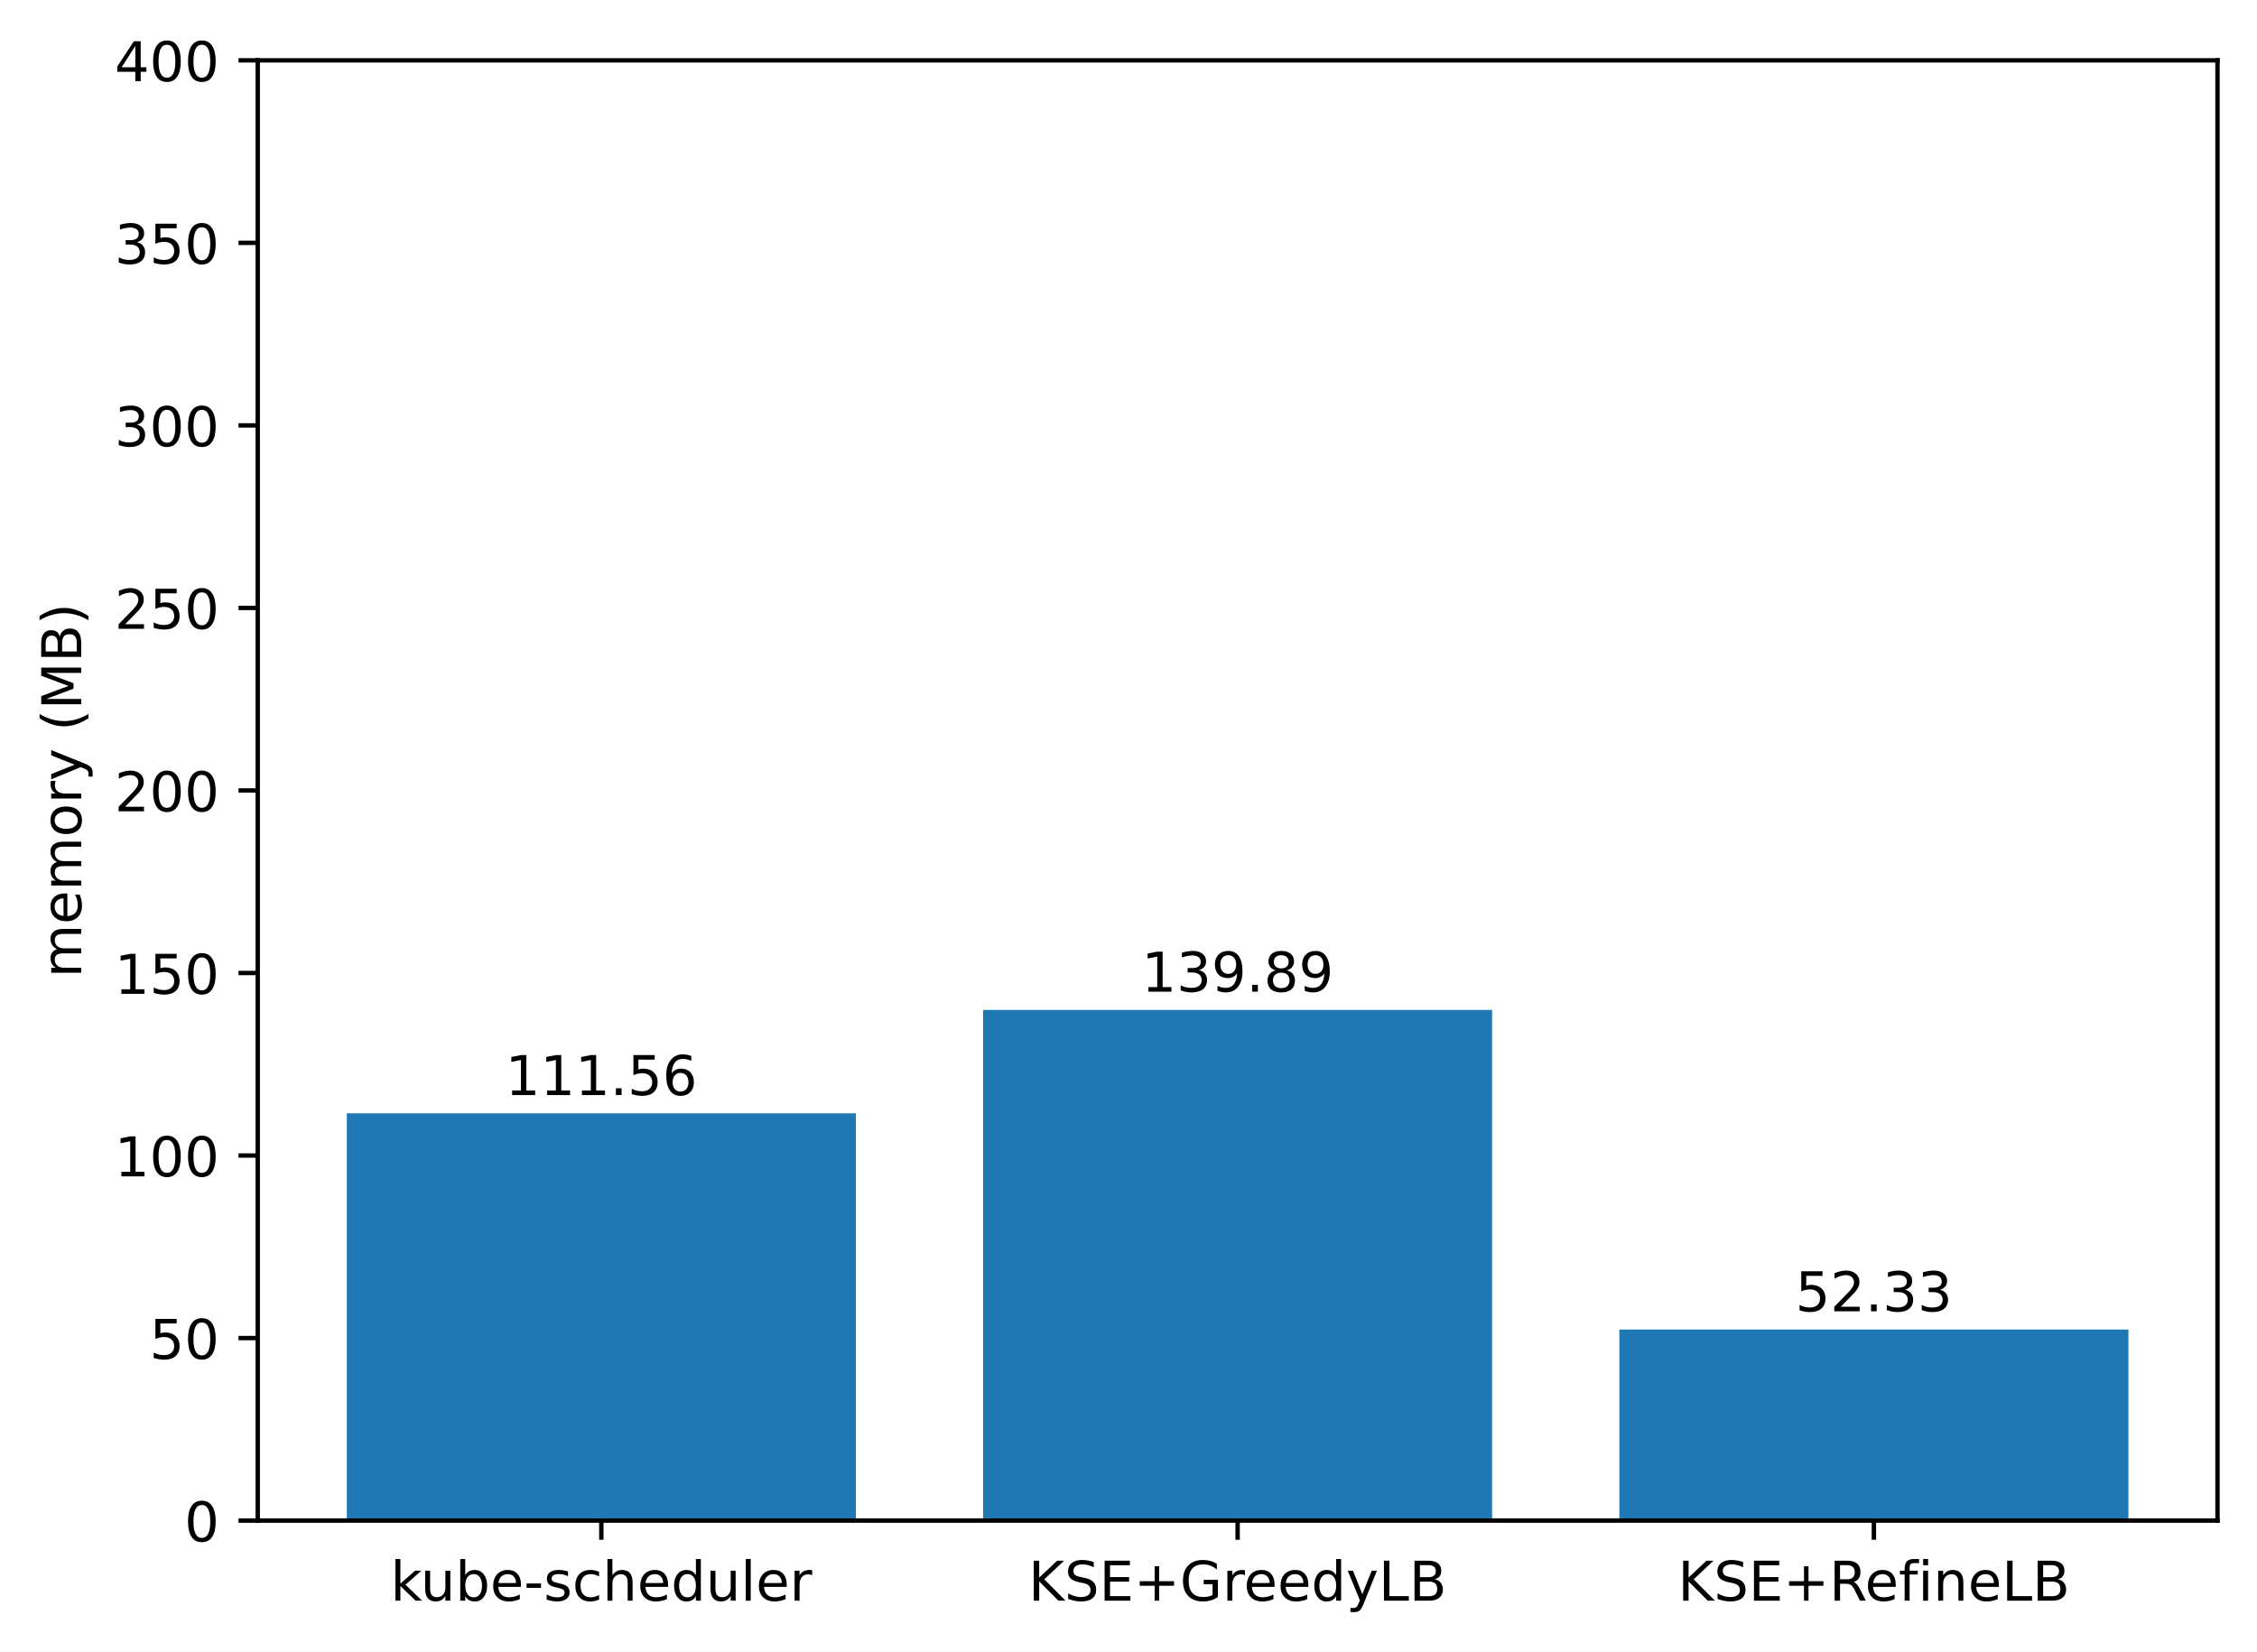
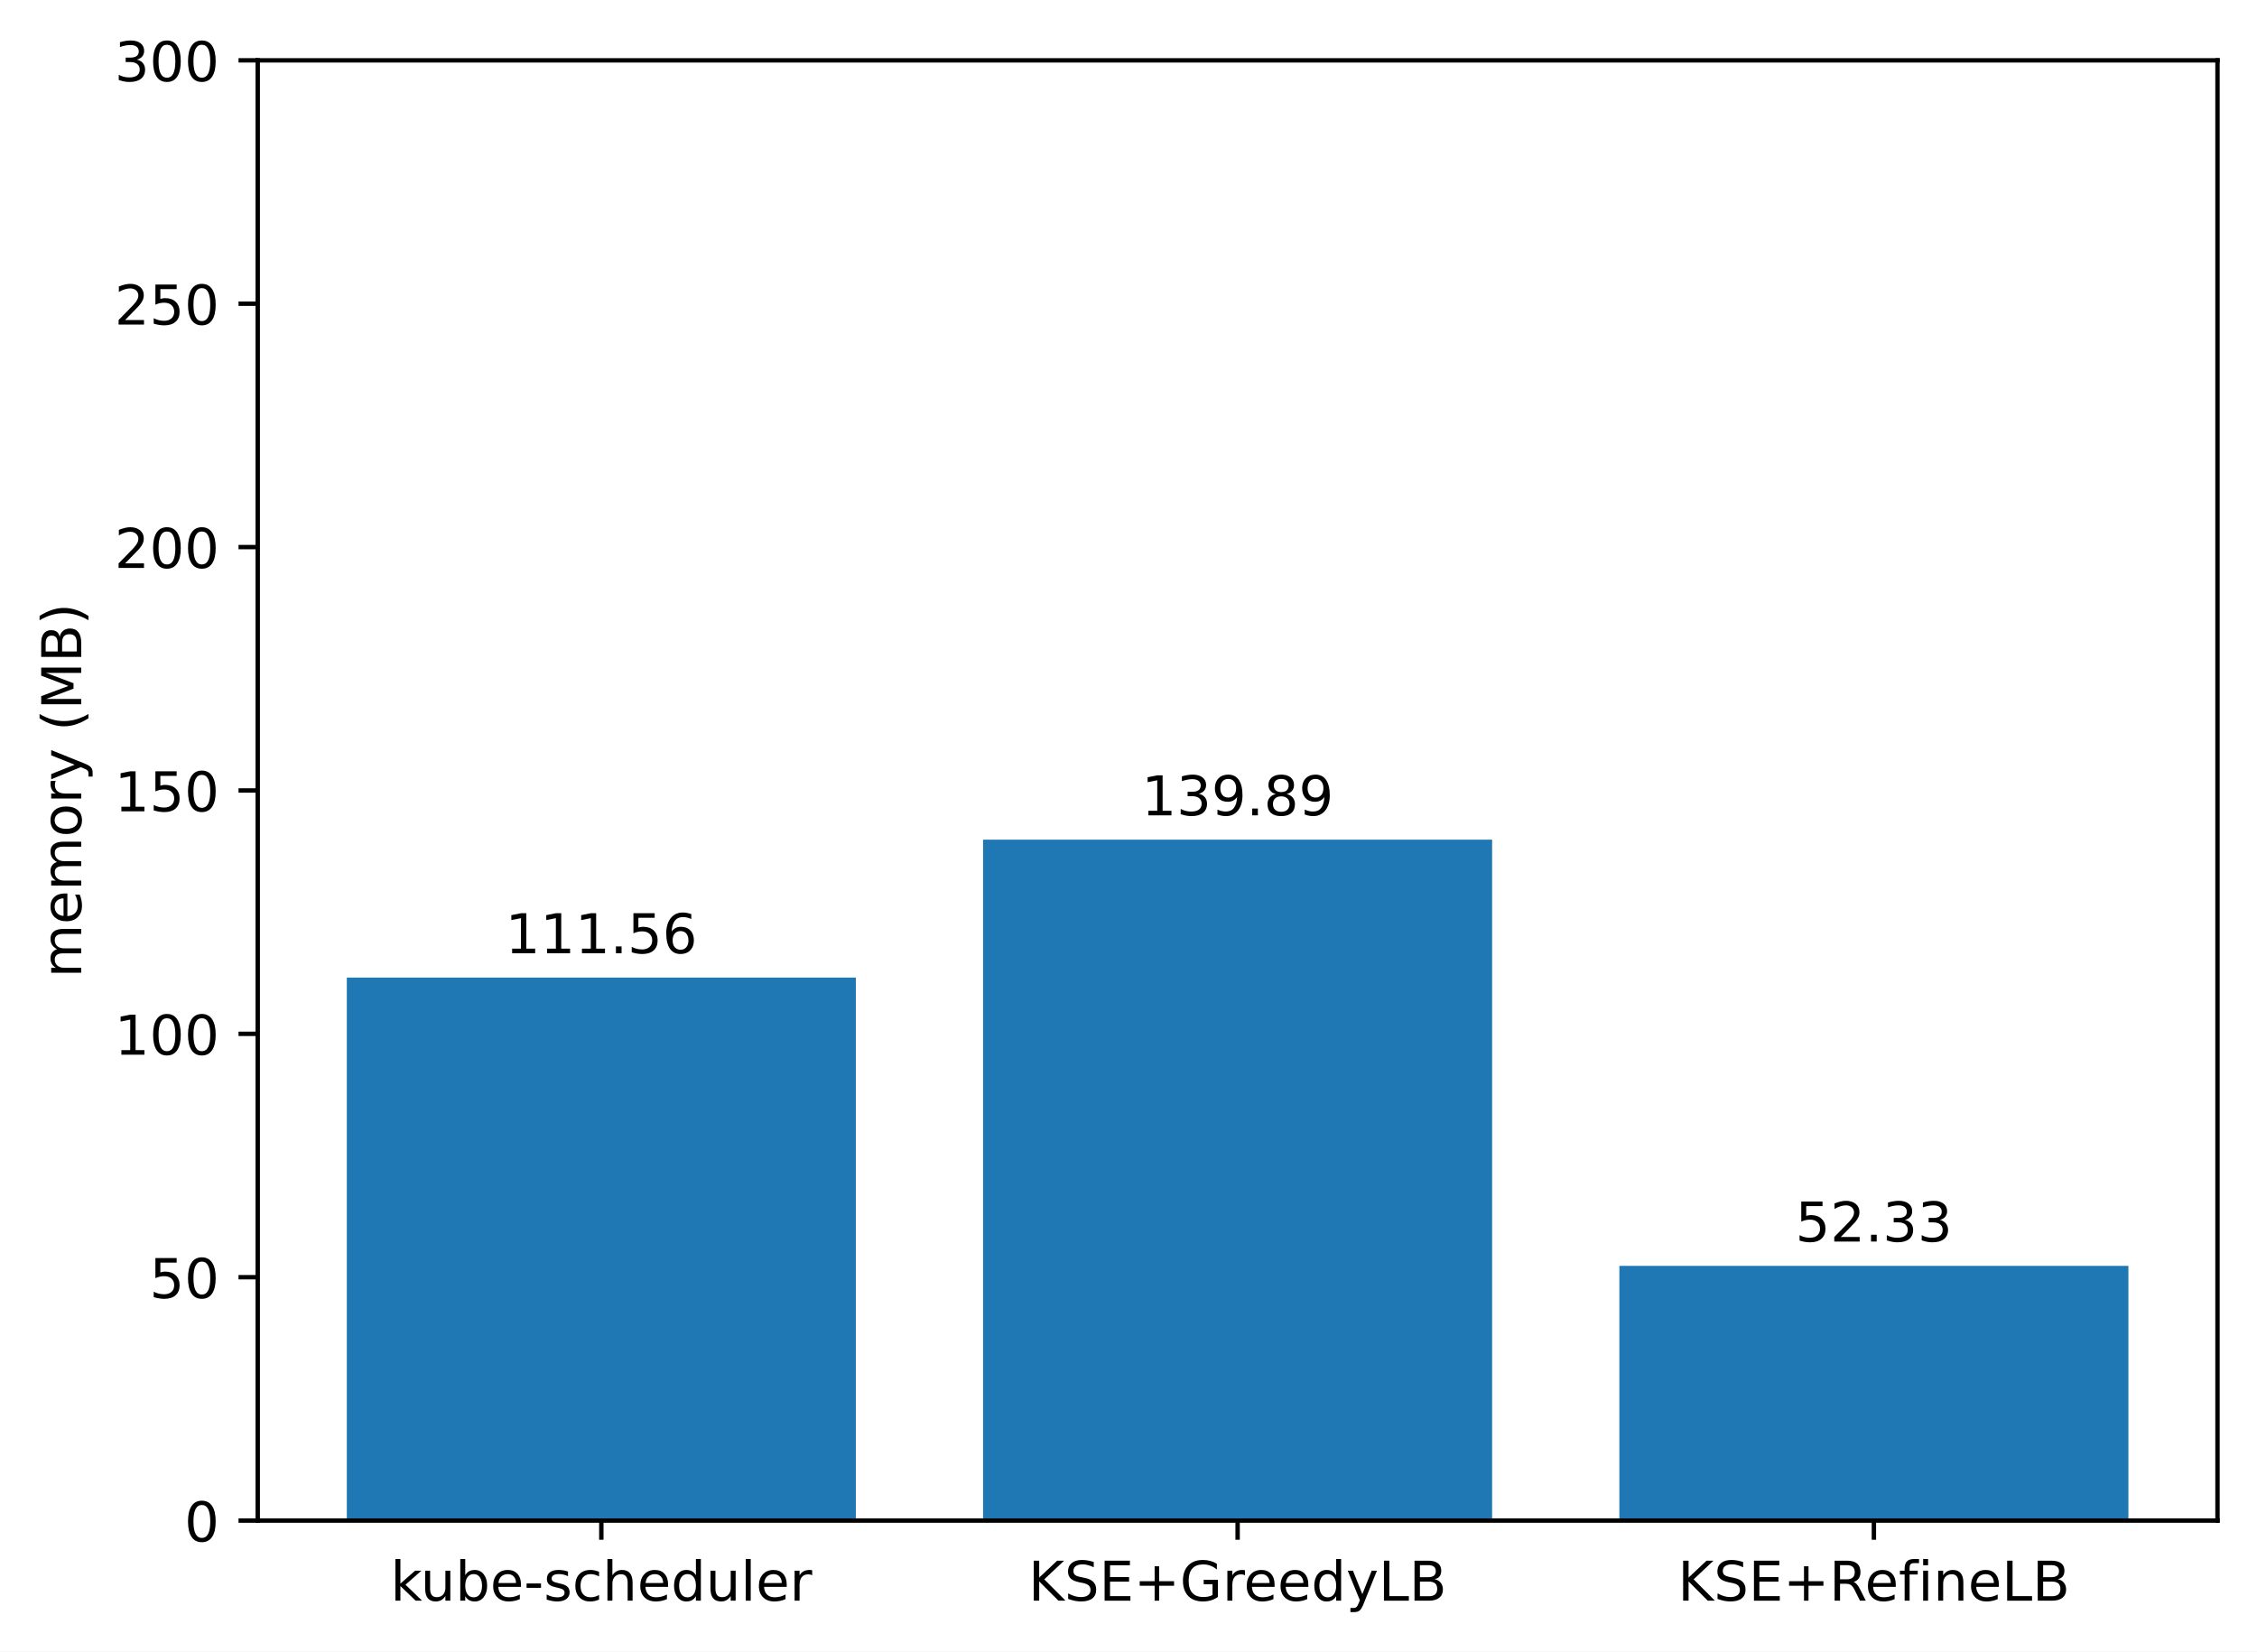
<svg xmlns="http://www.w3.org/2000/svg" xmlns:xlink="http://www.w3.org/1999/xlink" width="411.286pt" height="300.989pt" viewBox="0 0 411.286 300.989" version="1.1">
  <defs>
    <style type="text/css">*{stroke-linejoin: round; stroke-linecap: butt}</style>
  </defs>
  <g id="figure_1">
    <g id="patch_1">
      <path d="M 0 300.989  L 411.286 300.989  L 411.286 0  L 0 0  z " style="fill: #ffffff" />
    </g>
    <g id="axes_1">
      <g id="patch_2">
        <path d="M 46.966 277.111  L 404.086 277.111  L 404.086 10.999  L 46.966 10.999  z " style="fill: #ffffff" />
      </g>
      <g id="patch_3">
-         <path d="M 63.198 277.111  L 155.957 277.111  L 155.957 202.893  L 63.198 202.893  z " clip-path="url(#p27f025b46c)" style="fill: #1f77b4" />
+         <path d="M 63.198 277.111  L 155.957 277.111  L 155.957 178.153  L 63.198 178.153  z " clip-path="url(#p980a6b6086)" style="fill: #1f77b4" />
      </g>
      <g id="patch_4">
-         <path d="M 179.146 277.111  L 271.905 277.111  L 271.905 184.045  L 179.146 184.045  z " clip-path="url(#p27f025b46c)" style="fill: #1f77b4" />
+         <path d="M 179.146 277.111  L 271.905 277.111  L 271.905 153.023  L 179.146 153.023  z " clip-path="url(#p980a6b6086)" style="fill: #1f77b4" />
      </g>
      <g id="patch_5">
-         <path d="M 295.094 277.111  L 387.853 277.111  L 387.853 242.297  L 295.094 242.297  z " clip-path="url(#p27f025b46c)" style="fill: #1f77b4" />
+         <path d="M 295.094 277.111  L 387.853 277.111  L 387.853 230.692  L 295.094 230.692  z " clip-path="url(#p980a6b6086)" style="fill: #1f77b4" />
      </g>
      <g id="matplotlib.axis_1">
        <g id="xtick_1">
          <g id="line2d_1">
            <defs>
-               <path id="m2469d963df" d="M 0 0  L 0 3.5  " style="stroke: #000000; stroke-width: 0.8" />
+               <path id="m1ef0b04e7c" d="M 0 0  L 0 3.5  " style="stroke: #000000; stroke-width: 0.8" />
            </defs>
            <g>
-               <use xlink:href="#m2469d963df" x="109.578" y="277.111" style="stroke: #000000; stroke-width: 0.8" />
+               <use xlink:href="#m1ef0b04e7c" x="109.578" y="277.111" style="stroke: #000000; stroke-width: 0.8" />
            </g>
          </g>
          <g id="text_1">
            <g transform="translate(71.15179 291.7097)scale(0.1 -0.1)">
              <defs>
                <path id="DejaVuSans-6b" d="M 581 4863  L 1159 4863  L 1159 1991  L 2875 3500  L 3609 3500  L 1753 1863  L 3688 0  L 2938 0  L 1159 1709  L 1159 0  L 581 0  L 581 4863  z " transform="scale(0.015625)" />
                <path id="DejaVuSans-75" d="M 544 1381  L 544 3500  L 1119 3500  L 1119 1403  Q 1119 906 1312 657  Q 1506 409 1894 409  Q 2359 409 2629 706  Q 2900 1003 2900 1516  L 2900 3500  L 3475 3500  L 3475 0  L 2900 0  L 2900 538  Q 2691 219 2414 64  Q 2138 -91 1772 -91  Q 1169 -91 856 284  Q 544 659 544 1381  z M 1991 3584  L 1991 3584  z " transform="scale(0.015625)" />
                <path id="DejaVuSans-62" d="M 3116 1747  Q 3116 2381 2855 2742  Q 2594 3103 2138 3103  Q 1681 3103 1420 2742  Q 1159 2381 1159 1747  Q 1159 1113 1420 752  Q 1681 391 2138 391  Q 2594 391 2855 752  Q 3116 1113 3116 1747  z M 1159 2969  Q 1341 3281 1617 3432  Q 1894 3584 2278 3584  Q 2916 3584 3314 3078  Q 3713 2572 3713 1747  Q 3713 922 3314 415  Q 2916 -91 2278 -91  Q 1894 -91 1617 61  Q 1341 213 1159 525  L 1159 0  L 581 0  L 581 4863  L 1159 4863  L 1159 2969  z " transform="scale(0.015625)" />
                <path id="DejaVuSans-65" d="M 3597 1894  L 3597 1613  L 953 1613  Q 991 1019 1311 708  Q 1631 397 2203 397  Q 2534 397 2845 478  Q 3156 559 3463 722  L 3463 178  Q 3153 47 2828 -22  Q 2503 -91 2169 -91  Q 1331 -91 842 396  Q 353 884 353 1716  Q 353 2575 817 3079  Q 1281 3584 2069 3584  Q 2775 3584 3186 3129  Q 3597 2675 3597 1894  z M 3022 2063  Q 3016 2534 2758 2815  Q 2500 3097 2075 3097  Q 1594 3097 1305 2825  Q 1016 2553 972 2059  L 3022 2063  z " transform="scale(0.015625)" />
                <path id="DejaVuSans-2d" d="M 313 2009  L 1997 2009  L 1997 1497  L 313 1497  L 313 2009  z " transform="scale(0.015625)" />
                <path id="DejaVuSans-73" d="M 2834 3397  L 2834 2853  Q 2591 2978 2328 3040  Q 2066 3103 1784 3103  Q 1356 3103 1142 2972  Q 928 2841 928 2578  Q 928 2378 1081 2264  Q 1234 2150 1697 2047  L 1894 2003  Q 2506 1872 2764 1633  Q 3022 1394 3022 966  Q 3022 478 2636 193  Q 2250 -91 1575 -91  Q 1294 -91 989 -36  Q 684 19 347 128  L 347 722  Q 666 556 975 473  Q 1284 391 1588 391  Q 1994 391 2212 530  Q 2431 669 2431 922  Q 2431 1156 2273 1281  Q 2116 1406 1581 1522  L 1381 1569  Q 847 1681 609 1914  Q 372 2147 372 2553  Q 372 3047 722 3315  Q 1072 3584 1716 3584  Q 2034 3584 2315 3537  Q 2597 3491 2834 3397  z " transform="scale(0.015625)" />
                <path id="DejaVuSans-63" d="M 3122 3366  L 3122 2828  Q 2878 2963 2633 3030  Q 2388 3097 2138 3097  Q 1578 3097 1268 2742  Q 959 2388 959 1747  Q 959 1106 1268 751  Q 1578 397 2138 397  Q 2388 397 2633 464  Q 2878 531 3122 666  L 3122 134  Q 2881 22 2623 -34  Q 2366 -91 2075 -91  Q 1284 -91 818 406  Q 353 903 353 1747  Q 353 2603 823 3093  Q 1294 3584 2113 3584  Q 2378 3584 2631 3529  Q 2884 3475 3122 3366  z " transform="scale(0.015625)" />
                <path id="DejaVuSans-68" d="M 3513 2113  L 3513 0  L 2938 0  L 2938 2094  Q 2938 2591 2744 2837  Q 2550 3084 2163 3084  Q 1697 3084 1428 2787  Q 1159 2491 1159 1978  L 1159 0  L 581 0  L 581 4863  L 1159 4863  L 1159 2956  Q 1366 3272 1645 3428  Q 1925 3584 2291 3584  Q 2894 3584 3203 3211  Q 3513 2838 3513 2113  z " transform="scale(0.015625)" />
                <path id="DejaVuSans-64" d="M 2906 2969  L 2906 4863  L 3481 4863  L 3481 0  L 2906 0  L 2906 525  Q 2725 213 2448 61  Q 2172 -91 1784 -91  Q 1150 -91 751 415  Q 353 922 353 1747  Q 353 2572 751 3078  Q 1150 3584 1784 3584  Q 2172 3584 2448 3432  Q 2725 3281 2906 2969  z M 947 1747  Q 947 1113 1208 752  Q 1469 391 1925 391  Q 2381 391 2643 752  Q 2906 1113 2906 1747  Q 2906 2381 2643 2742  Q 2381 3103 1925 3103  Q 1469 3103 1208 2742  Q 947 2381 947 1747  z " transform="scale(0.015625)" />
                <path id="DejaVuSans-6c" d="M 603 4863  L 1178 4863  L 1178 0  L 603 0  L 603 4863  z " transform="scale(0.015625)" />
                <path id="DejaVuSans-72" d="M 2631 2963  Q 2534 3019 2420 3045  Q 2306 3072 2169 3072  Q 1681 3072 1420 2755  Q 1159 2438 1159 1844  L 1159 0  L 581 0  L 581 3500  L 1159 3500  L 1159 2956  Q 1341 3275 1631 3429  Q 1922 3584 2338 3584  Q 2397 3584 2469 3576  Q 2541 3569 2628 3553  L 2631 2963  z " transform="scale(0.015625)" />
              </defs>
              <use xlink:href="#DejaVuSans-6b" />
              <use xlink:href="#DejaVuSans-75" x="54.785" />
              <use xlink:href="#DejaVuSans-62" x="118.164" />
              <use xlink:href="#DejaVuSans-65" x="181.641" />
              <use xlink:href="#DejaVuSans-2d" x="243.164" />
              <use xlink:href="#DejaVuSans-73" x="279.248" />
              <use xlink:href="#DejaVuSans-63" x="331.348" />
              <use xlink:href="#DejaVuSans-68" x="386.328" />
              <use xlink:href="#DejaVuSans-65" x="449.707" />
              <use xlink:href="#DejaVuSans-64" x="511.23" />
              <use xlink:href="#DejaVuSans-75" x="574.707" />
              <use xlink:href="#DejaVuSans-6c" x="638.086" />
              <use xlink:href="#DejaVuSans-65" x="665.869" />
              <use xlink:href="#DejaVuSans-72" x="727.393" />
            </g>
          </g>
        </g>
        <g id="xtick_2">
          <g id="line2d_2">
            <g>
-               <use xlink:href="#m2469d963df" x="225.526" y="277.111" style="stroke: #000000; stroke-width: 0.8" />
+               <use xlink:href="#m1ef0b04e7c" x="225.526" y="277.111" style="stroke: #000000; stroke-width: 0.8" />
            </g>
          </g>
          <g id="text_2">
            <g transform="translate(187.403 291.7097)scale(0.1 -0.1)">
              <defs>
                <path id="DejaVuSans-4b" d="M 628 4666  L 1259 4666  L 1259 2694  L 3353 4666  L 4166 4666  L 1850 2491  L 4331 0  L 3500 0  L 1259 2247  L 1259 0  L 628 0  L 628 4666  z " transform="scale(0.015625)" />
                <path id="DejaVuSans-53" d="M 3425 4513  L 3425 3897  Q 3066 4069 2747 4153  Q 2428 4238 2131 4238  Q 1616 4238 1336 4038  Q 1056 3838 1056 3469  Q 1056 3159 1242 3001  Q 1428 2844 1947 2747  L 2328 2669  Q 3034 2534 3370 2195  Q 3706 1856 3706 1288  Q 3706 609 3251 259  Q 2797 -91 1919 -91  Q 1588 -91 1214 -16  Q 841 59 441 206  L 441 856  Q 825 641 1194 531  Q 1563 422 1919 422  Q 2459 422 2753 634  Q 3047 847 3047 1241  Q 3047 1584 2836 1778  Q 2625 1972 2144 2069  L 1759 2144  Q 1053 2284 737 2584  Q 422 2884 422 3419  Q 422 4038 858 4394  Q 1294 4750 2059 4750  Q 2388 4750 2728 4690  Q 3069 4631 3425 4513  z " transform="scale(0.015625)" />
                <path id="DejaVuSans-45" d="M 628 4666  L 3578 4666  L 3578 4134  L 1259 4134  L 1259 2753  L 3481 2753  L 3481 2222  L 1259 2222  L 1259 531  L 3634 531  L 3634 0  L 628 0  L 628 4666  z " transform="scale(0.015625)" />
                <path id="DejaVuSans-2b" d="M 2944 4013  L 2944 2272  L 4684 2272  L 4684 1741  L 2944 1741  L 2944 0  L 2419 0  L 2419 1741  L 678 1741  L 678 2272  L 2419 2272  L 2419 4013  L 2944 4013  z " transform="scale(0.015625)" />
                <path id="DejaVuSans-47" d="M 3809 666  L 3809 1919  L 2778 1919  L 2778 2438  L 4434 2438  L 4434 434  Q 4069 175 3628 42  Q 3188 -91 2688 -91  Q 1594 -91 976 548  Q 359 1188 359 2328  Q 359 3472 976 4111  Q 1594 4750 2688 4750  Q 3144 4750 3555 4637  Q 3966 4525 4313 4306  L 4313 3634  Q 3963 3931 3569 4081  Q 3175 4231 2741 4231  Q 1884 4231 1454 3753  Q 1025 3275 1025 2328  Q 1025 1384 1454 906  Q 1884 428 2741 428  Q 3075 428 3337 486  Q 3600 544 3809 666  z " transform="scale(0.015625)" />
                <path id="DejaVuSans-79" d="M 2059 -325  Q 1816 -950 1584 -1140  Q 1353 -1331 966 -1331  L 506 -1331  L 506 -850  L 844 -850  Q 1081 -850 1212 -737  Q 1344 -625 1503 -206  L 1606 56  L 191 3500  L 800 3500  L 1894 763  L 2988 3500  L 3597 3500  L 2059 -325  z " transform="scale(0.015625)" />
                <path id="DejaVuSans-4c" d="M 628 4666  L 1259 4666  L 1259 531  L 3531 531  L 3531 0  L 628 0  L 628 4666  z " transform="scale(0.015625)" />
                <path id="DejaVuSans-42" d="M 1259 2228  L 1259 519  L 2272 519  Q 2781 519 3026 730  Q 3272 941 3272 1375  Q 3272 1813 3026 2020  Q 2781 2228 2272 2228  L 1259 2228  z M 1259 4147  L 1259 2741  L 2194 2741  Q 2656 2741 2882 2914  Q 3109 3088 3109 3444  Q 3109 3797 2882 3972  Q 2656 4147 2194 4147  L 1259 4147  z M 628 4666  L 2241 4666  Q 2963 4666 3353 4366  Q 3744 4066 3744 3513  Q 3744 3084 3544 2831  Q 3344 2578 2956 2516  Q 3422 2416 3680 2098  Q 3938 1781 3938 1306  Q 3938 681 3513 340  Q 3088 0 2303 0  L 628 0  L 628 4666  z " transform="scale(0.015625)" />
              </defs>
              <use xlink:href="#DejaVuSans-4b" />
              <use xlink:href="#DejaVuSans-53" x="65.576" />
              <use xlink:href="#DejaVuSans-45" x="129.053" />
              <use xlink:href="#DejaVuSans-2b" x="192.236" />
              <use xlink:href="#DejaVuSans-47" x="276.025" />
              <use xlink:href="#DejaVuSans-72" x="353.516" />
              <use xlink:href="#DejaVuSans-65" x="392.379" />
              <use xlink:href="#DejaVuSans-65" x="453.902" />
              <use xlink:href="#DejaVuSans-64" x="515.426" />
              <use xlink:href="#DejaVuSans-79" x="578.902" />
              <use xlink:href="#DejaVuSans-4c" x="638.082" />
              <use xlink:href="#DejaVuSans-42" x="693.795" />
            </g>
          </g>
        </g>
        <g id="xtick_3">
          <g id="line2d_3">
            <g>
-               <use xlink:href="#m2469d963df" x="341.474" y="277.111" style="stroke: #000000; stroke-width: 0.8" />
+               <use xlink:href="#m1ef0b04e7c" x="341.474" y="277.111" style="stroke: #000000; stroke-width: 0.8" />
            </g>
          </g>
          <g id="text_3">
            <g transform="translate(305.7346 291.7097)scale(0.1 -0.1)">
              <defs>
                <path id="DejaVuSans-52" d="M 2841 2188  Q 3044 2119 3236 1894  Q 3428 1669 3622 1275  L 4263 0  L 3584 0  L 2988 1197  Q 2756 1666 2539 1819  Q 2322 1972 1947 1972  L 1259 1972  L 1259 0  L 628 0  L 628 4666  L 2053 4666  Q 2853 4666 3247 4331  Q 3641 3997 3641 3322  Q 3641 2881 3436 2590  Q 3231 2300 2841 2188  z M 1259 4147  L 1259 2491  L 2053 2491  Q 2509 2491 2742 2702  Q 2975 2913 2975 3322  Q 2975 3731 2742 3939  Q 2509 4147 2053 4147  L 1259 4147  z " transform="scale(0.015625)" />
                <path id="DejaVuSans-66" d="M 2375 4863  L 2375 4384  L 1825 4384  Q 1516 4384 1395 4259  Q 1275 4134 1275 3809  L 1275 3500  L 2222 3500  L 2222 3053  L 1275 3053  L 1275 0  L 697 0  L 697 3053  L 147 3053  L 147 3500  L 697 3500  L 697 3744  Q 697 4328 969 4595  Q 1241 4863 1831 4863  L 2375 4863  z " transform="scale(0.015625)" />
                <path id="DejaVuSans-69" d="M 603 3500  L 1178 3500  L 1178 0  L 603 0  L 603 3500  z M 603 4863  L 1178 4863  L 1178 4134  L 603 4134  L 603 4863  z " transform="scale(0.015625)" />
                <path id="DejaVuSans-6e" d="M 3513 2113  L 3513 0  L 2938 0  L 2938 2094  Q 2938 2591 2744 2837  Q 2550 3084 2163 3084  Q 1697 3084 1428 2787  Q 1159 2491 1159 1978  L 1159 0  L 581 0  L 581 3500  L 1159 3500  L 1159 2956  Q 1366 3272 1645 3428  Q 1925 3584 2291 3584  Q 2894 3584 3203 3211  Q 3513 2838 3513 2113  z " transform="scale(0.015625)" />
              </defs>
              <use xlink:href="#DejaVuSans-4b" />
              <use xlink:href="#DejaVuSans-53" x="65.576" />
              <use xlink:href="#DejaVuSans-45" x="129.053" />
              <use xlink:href="#DejaVuSans-2b" x="192.236" />
              <use xlink:href="#DejaVuSans-52" x="276.025" />
              <use xlink:href="#DejaVuSans-65" x="341.008" />
              <use xlink:href="#DejaVuSans-66" x="402.531" />
              <use xlink:href="#DejaVuSans-69" x="437.736" />
              <use xlink:href="#DejaVuSans-6e" x="465.52" />
              <use xlink:href="#DejaVuSans-65" x="528.898" />
              <use xlink:href="#DejaVuSans-4c" x="590.422" />
              <use xlink:href="#DejaVuSans-42" x="646.135" />
            </g>
          </g>
        </g>
      </g>
      <g id="matplotlib.axis_2">
        <g id="ytick_1">
          <g id="line2d_4">
            <defs>
-               <path id="m0dc4a99ea0" d="M 0 0  L -3.5 0  " style="stroke: #000000; stroke-width: 0.8" />
+               <path id="m0679f1ecf3" d="M 0 0  L -3.5 0  " style="stroke: #000000; stroke-width: 0.8" />
            </defs>
            <g>
-               <use xlink:href="#m0dc4a99ea0" x="46.966" y="277.111" style="stroke: #000000; stroke-width: 0.8" />
+               <use xlink:href="#m0679f1ecf3" x="46.966" y="277.111" style="stroke: #000000; stroke-width: 0.8" />
            </g>
          </g>
          <g id="text_4">
            <g transform="translate(33.60312 280.9104)scale(0.1 -0.1)">
              <defs>
                <path id="DejaVuSans-30" d="M 2034 4250  Q 1547 4250 1301 3770  Q 1056 3291 1056 2328  Q 1056 1369 1301 889  Q 1547 409 2034 409  Q 2525 409 2770 889  Q 3016 1369 3016 2328  Q 3016 3291 2770 3770  Q 2525 4250 2034 4250  z M 2034 4750  Q 2819 4750 3233 4129  Q 3647 3509 3647 2328  Q 3647 1150 3233 529  Q 2819 -91 2034 -91  Q 1250 -91 836 529  Q 422 1150 422 2328  Q 422 3509 836 4129  Q 1250 4750 2034 4750  z " transform="scale(0.015625)" />
              </defs>
              <use xlink:href="#DejaVuSans-30" />
            </g>
          </g>
        </g>
        <g id="ytick_2">
          <g id="line2d_5">
            <g>
-               <use xlink:href="#m0dc4a99ea0" x="46.966" y="243.847" style="stroke: #000000; stroke-width: 0.8" />
+               <use xlink:href="#m0679f1ecf3" x="46.966" y="232.759" style="stroke: #000000; stroke-width: 0.8" />
            </g>
          </g>
          <g id="text_5">
-             <g transform="translate(27.24063 247.6464)scale(0.1 -0.1)">
+             <g transform="translate(27.24063 236.5584)scale(0.1 -0.1)">
              <defs>
                <path id="DejaVuSans-35" d="M 691 4666  L 3169 4666  L 3169 4134  L 1269 4134  L 1269 2991  Q 1406 3038 1543 3061  Q 1681 3084 1819 3084  Q 2600 3084 3056 2656  Q 3513 2228 3513 1497  Q 3513 744 3044 326  Q 2575 -91 1722 -91  Q 1428 -91 1123 -41  Q 819 9 494 109  L 494 744  Q 775 591 1075 516  Q 1375 441 1709 441  Q 2250 441 2565 725  Q 2881 1009 2881 1497  Q 2881 1984 2565 2268  Q 2250 2553 1709 2553  Q 1456 2553 1204 2497  Q 953 2441 691 2322  L 691 4666  z " transform="scale(0.015625)" />
              </defs>
              <use xlink:href="#DejaVuSans-35" />
              <use xlink:href="#DejaVuSans-30" x="63.623" />
            </g>
          </g>
        </g>
        <g id="ytick_3">
          <g id="line2d_6">
            <g>
-               <use xlink:href="#m0dc4a99ea0" x="46.966" y="210.583" style="stroke: #000000; stroke-width: 0.8" />
+               <use xlink:href="#m0679f1ecf3" x="46.966" y="188.407" style="stroke: #000000; stroke-width: 0.8" />
            </g>
          </g>
          <g id="text_6">
-             <g transform="translate(20.87813 214.3824)scale(0.1 -0.1)">
+             <g transform="translate(20.87813 192.2064)scale(0.1 -0.1)">
              <defs>
                <path id="DejaVuSans-31" d="M 794 531  L 1825 531  L 1825 4091  L 703 3866  L 703 4441  L 1819 4666  L 2450 4666  L 2450 531  L 3481 531  L 3481 0  L 794 0  L 794 531  z " transform="scale(0.015625)" />
              </defs>
              <use xlink:href="#DejaVuSans-31" />
              <use xlink:href="#DejaVuSans-30" x="63.623" />
              <use xlink:href="#DejaVuSans-30" x="127.246" />
            </g>
          </g>
        </g>
        <g id="ytick_4">
          <g id="line2d_7">
            <g>
-               <use xlink:href="#m0dc4a99ea0" x="46.966" y="177.319" style="stroke: #000000; stroke-width: 0.8" />
+               <use xlink:href="#m0679f1ecf3" x="46.966" y="144.055" style="stroke: #000000; stroke-width: 0.8" />
            </g>
          </g>
          <g id="text_7">
-             <g transform="translate(20.87813 181.1184)scale(0.1 -0.1)">
+             <g transform="translate(20.87813 147.8544)scale(0.1 -0.1)">
              <use xlink:href="#DejaVuSans-31" />
              <use xlink:href="#DejaVuSans-35" x="63.623" />
              <use xlink:href="#DejaVuSans-30" x="127.246" />
            </g>
          </g>
        </g>
        <g id="ytick_5">
          <g id="line2d_8">
            <g>
-               <use xlink:href="#m0dc4a99ea0" x="46.966" y="144.055" style="stroke: #000000; stroke-width: 0.8" />
+               <use xlink:href="#m0679f1ecf3" x="46.966" y="99.703" style="stroke: #000000; stroke-width: 0.8" />
            </g>
          </g>
          <g id="text_8">
-             <g transform="translate(20.87813 147.8544)scale(0.1 -0.1)">
+             <g transform="translate(20.87813 103.5024)scale(0.1 -0.1)">
              <defs>
                <path id="DejaVuSans-32" d="M 1228 531  L 3431 531  L 3431 0  L 469 0  L 469 531  Q 828 903 1448 1529  Q 2069 2156 2228 2338  Q 2531 2678 2651 2914  Q 2772 3150 2772 3378  Q 2772 3750 2511 3984  Q 2250 4219 1831 4219  Q 1534 4219 1204 4116  Q 875 4013 500 3803  L 500 4441  Q 881 4594 1212 4672  Q 1544 4750 1819 4750  Q 2544 4750 2975 4387  Q 3406 4025 3406 3419  Q 3406 3131 3298 2873  Q 3191 2616 2906 2266  Q 2828 2175 2409 1742  Q 1991 1309 1228 531  z " transform="scale(0.015625)" />
              </defs>
              <use xlink:href="#DejaVuSans-32" />
              <use xlink:href="#DejaVuSans-30" x="63.623" />
              <use xlink:href="#DejaVuSans-30" x="127.246" />
            </g>
          </g>
        </g>
        <g id="ytick_6">
          <g id="line2d_9">
            <g>
-               <use xlink:href="#m0dc4a99ea0" x="46.966" y="110.791" style="stroke: #000000; stroke-width: 0.8" />
+               <use xlink:href="#m0679f1ecf3" x="46.966" y="55.351" style="stroke: #000000; stroke-width: 0.8" />
            </g>
          </g>
          <g id="text_9">
-             <g transform="translate(20.87813 114.5904)scale(0.1 -0.1)">
+             <g transform="translate(20.87813 59.15044)scale(0.1 -0.1)">
              <use xlink:href="#DejaVuSans-32" />
              <use xlink:href="#DejaVuSans-35" x="63.623" />
              <use xlink:href="#DejaVuSans-30" x="127.246" />
            </g>
          </g>
        </g>
        <g id="ytick_7">
          <g id="line2d_10">
            <g>
-               <use xlink:href="#m0dc4a99ea0" x="46.966" y="77.527" style="stroke: #000000; stroke-width: 0.8" />
+               <use xlink:href="#m0679f1ecf3" x="46.966" y="10.999" style="stroke: #000000; stroke-width: 0.8" />
            </g>
          </g>
          <g id="text_10">
-             <g transform="translate(20.87813 81.32644)scale(0.1 -0.1)">
+             <g transform="translate(20.87813 14.79844)scale(0.1 -0.1)">
              <defs>
                <path id="DejaVuSans-33" d="M 2597 2516  Q 3050 2419 3304 2112  Q 3559 1806 3559 1356  Q 3559 666 3084 287  Q 2609 -91 1734 -91  Q 1441 -91 1130 -33  Q 819 25 488 141  L 488 750  Q 750 597 1062 519  Q 1375 441 1716 441  Q 2309 441 2620 675  Q 2931 909 2931 1356  Q 2931 1769 2642 2001  Q 2353 2234 1838 2234  L 1294 2234  L 1294 2753  L 1863 2753  Q 2328 2753 2575 2939  Q 2822 3125 2822 3475  Q 2822 3834 2567 4026  Q 2313 4219 1838 4219  Q 1578 4219 1281 4162  Q 984 4106 628 3988  L 628 4550  Q 988 4650 1302 4700  Q 1616 4750 1894 4750  Q 2613 4750 3031 4423  Q 3450 4097 3450 3541  Q 3450 3153 3228 2886  Q 3006 2619 2597 2516  z " transform="scale(0.015625)" />
              </defs>
              <use xlink:href="#DejaVuSans-33" />
              <use xlink:href="#DejaVuSans-30" x="63.623" />
              <use xlink:href="#DejaVuSans-30" x="127.246" />
            </g>
          </g>
        </g>
-         <g id="ytick_8">
-           <g id="line2d_11">
-             <g>
-               <use xlink:href="#m0dc4a99ea0" x="46.966" y="44.263" style="stroke: #000000; stroke-width: 0.8" />
-             </g>
-           </g>
-           <g id="text_11">
-             <g transform="translate(20.87813 48.06244)scale(0.1 -0.1)">
-               <use xlink:href="#DejaVuSans-33" />
-               <use xlink:href="#DejaVuSans-35" x="63.623" />
-               <use xlink:href="#DejaVuSans-30" x="127.246" />
-             </g>
-           </g>
-         </g>
-         <g id="ytick_9">
-           <g id="line2d_12">
-             <g>
-               <use xlink:href="#m0dc4a99ea0" x="46.966" y="10.999" style="stroke: #000000; stroke-width: 0.8" />
-             </g>
-           </g>
-           <g id="text_12">
-             <g transform="translate(20.87813 14.79844)scale(0.1 -0.1)">
-               <defs>
-                 <path id="DejaVuSans-34" d="M 2419 4116  L 825 1625  L 2419 1625  L 2419 4116  z M 2253 4666  L 3047 4666  L 3047 1625  L 3713 1625  L 3713 1100  L 3047 1100  L 3047 0  L 2419 0  L 2419 1100  L 313 1100  L 313 1709  L 2253 4666  z " transform="scale(0.015625)" />
-               </defs>
-               <use xlink:href="#DejaVuSans-34" />
-               <use xlink:href="#DejaVuSans-30" x="63.623" />
-               <use xlink:href="#DejaVuSans-30" x="127.246" />
-             </g>
-           </g>
-         </g>
-         <g id="text_13">
+         <g id="text_11">
          <g transform="translate(14.79844 178.1818)rotate(-90)scale(0.1 -0.1)">
            <defs>
              <path id="DejaVuSans-6d" d="M 3328 2828  Q 3544 3216 3844 3400  Q 4144 3584 4550 3584  Q 5097 3584 5394 3201  Q 5691 2819 5691 2113  L 5691 0  L 5113 0  L 5113 2094  Q 5113 2597 4934 2840  Q 4756 3084 4391 3084  Q 3944 3084 3684 2787  Q 3425 2491 3425 1978  L 3425 0  L 2847 0  L 2847 2094  Q 2847 2600 2669 2842  Q 2491 3084 2119 3084  Q 1678 3084 1418 2786  Q 1159 2488 1159 1978  L 1159 0  L 581 0  L 581 3500  L 1159 3500  L 1159 2956  Q 1356 3278 1631 3431  Q 1906 3584 2284 3584  Q 2666 3584 2933 3390  Q 3200 3197 3328 2828  z " transform="scale(0.015625)" />
              <path id="DejaVuSans-6f" d="M 1959 3097  Q 1497 3097 1228 2736  Q 959 2375 959 1747  Q 959 1119 1226 758  Q 1494 397 1959 397  Q 2419 397 2687 759  Q 2956 1122 2956 1747  Q 2956 2369 2687 2733  Q 2419 3097 1959 3097  z M 1959 3584  Q 2709 3584 3137 3096  Q 3566 2609 3566 1747  Q 3566 888 3137 398  Q 2709 -91 1959 -91  Q 1206 -91 779 398  Q 353 888 353 1747  Q 353 2609 779 3096  Q 1206 3584 1959 3584  z " transform="scale(0.015625)" />
              <path id="DejaVuSans-20" transform="scale(0.015625)" />
              <path id="DejaVuSans-28" d="M 1984 4856  Q 1566 4138 1362 3434  Q 1159 2731 1159 2009  Q 1159 1288 1364 580  Q 1569 -128 1984 -844  L 1484 -844  Q 1016 -109 783 600  Q 550 1309 550 2009  Q 550 2706 781 3412  Q 1013 4119 1484 4856  L 1984 4856  z " transform="scale(0.015625)" />
              <path id="DejaVuSans-4d" d="M 628 4666  L 1569 4666  L 2759 1491  L 3956 4666  L 4897 4666  L 4897 0  L 4281 0  L 4281 4097  L 3078 897  L 2444 897  L 1241 4097  L 1241 0  L 628 0  L 628 4666  z " transform="scale(0.015625)" />
              <path id="DejaVuSans-29" d="M 513 4856  L 1013 4856  Q 1481 4119 1714 3412  Q 1947 2706 1947 2009  Q 1947 1309 1714 600  Q 1481 -109 1013 -844  L 513 -844  Q 928 -128 1133 580  Q 1338 1288 1338 2009  Q 1338 2731 1133 3434  Q 928 4138 513 4856  z " transform="scale(0.015625)" />
            </defs>
            <use xlink:href="#DejaVuSans-6d" />
            <use xlink:href="#DejaVuSans-65" x="97.412" />
            <use xlink:href="#DejaVuSans-6d" x="158.936" />
            <use xlink:href="#DejaVuSans-6f" x="256.348" />
            <use xlink:href="#DejaVuSans-72" x="317.529" />
            <use xlink:href="#DejaVuSans-79" x="358.643" />
            <use xlink:href="#DejaVuSans-20" x="417.822" />
            <use xlink:href="#DejaVuSans-28" x="449.609" />
            <use xlink:href="#DejaVuSans-4d" x="488.623" />
            <use xlink:href="#DejaVuSans-42" x="574.902" />
            <use xlink:href="#DejaVuSans-29" x="643.506" />
          </g>
        </g>
      </g>
      <g id="patch_6">
        <path d="M 46.966 277.111  L 46.966 10.999  " style="fill: none; stroke: #000000; stroke-width: 0.8; stroke-linejoin: miter; stroke-linecap: square" />
      </g>
      <g id="patch_7">
        <path d="M 404.086 277.111  L 404.086 10.999  " style="fill: none; stroke: #000000; stroke-width: 0.8; stroke-linejoin: miter; stroke-linecap: square" />
      </g>
      <g id="patch_8">
        <path d="M 46.966 277.111  L 404.086 277.111  " style="fill: none; stroke: #000000; stroke-width: 0.8; stroke-linejoin: miter; stroke-linecap: square" />
      </g>
      <g id="patch_9">
        <path d="M 46.966 10.999  L 404.086 10.999  " style="fill: none; stroke: #000000; stroke-width: 0.8; stroke-linejoin: miter; stroke-linecap: square" />
      </g>
-       <g id="text_14">
-         <g transform="translate(92.08226 199.5662)scale(0.1 -0.1)">
+       <g id="text_12">
+         <g transform="translate(92.08226 173.7178)scale(0.1 -0.1)">
          <defs>
            <path id="DejaVuSans-2e" d="M 684 794  L 1344 794  L 1344 0  L 684 0  L 684 794  z " transform="scale(0.015625)" />
            <path id="DejaVuSans-36" d="M 2113 2584  Q 1688 2584 1439 2293  Q 1191 2003 1191 1497  Q 1191 994 1439 701  Q 1688 409 2113 409  Q 2538 409 2786 701  Q 3034 994 3034 1497  Q 3034 2003 2786 2293  Q 2538 2584 2113 2584  z M 3366 4563  L 3366 3988  Q 3128 4100 2886 4159  Q 2644 4219 2406 4219  Q 1781 4219 1451 3797  Q 1122 3375 1075 2522  Q 1259 2794 1537 2939  Q 1816 3084 2150 3084  Q 2853 3084 3261 2657  Q 3669 2231 3669 1497  Q 3669 778 3244 343  Q 2819 -91 2113 -91  Q 1303 -91 875 529  Q 447 1150 447 2328  Q 447 3434 972 4092  Q 1497 4750 2381 4750  Q 2619 4750 2861 4703  Q 3103 4656 3366 4563  z " transform="scale(0.015625)" />
          </defs>
          <use xlink:href="#DejaVuSans-31" />
          <use xlink:href="#DejaVuSans-31" x="63.623" />
          <use xlink:href="#DejaVuSans-31" x="127.246" />
          <use xlink:href="#DejaVuSans-2e" x="190.869" />
          <use xlink:href="#DejaVuSans-35" x="222.656" />
          <use xlink:href="#DejaVuSans-36" x="286.279" />
        </g>
      </g>
-       <g id="text_15">
-         <g transform="translate(208.0303 180.7188)scale(0.1 -0.1)">
+       <g id="text_13">
+         <g transform="translate(208.0303 148.588)scale(0.1 -0.1)">
          <defs>
            <path id="DejaVuSans-39" d="M 703 97  L 703 672  Q 941 559 1184 500  Q 1428 441 1663 441  Q 2288 441 2617 861  Q 2947 1281 2994 2138  Q 2813 1869 2534 1725  Q 2256 1581 1919 1581  Q 1219 1581 811 2004  Q 403 2428 403 3163  Q 403 3881 828 4315  Q 1253 4750 1959 4750  Q 2769 4750 3195 4129  Q 3622 3509 3622 2328  Q 3622 1225 3098 567  Q 2575 -91 1691 -91  Q 1453 -91 1209 -44  Q 966 3 703 97  z M 1959 2075  Q 2384 2075 2632 2365  Q 2881 2656 2881 3163  Q 2881 3666 2632 3958  Q 2384 4250 1959 4250  Q 1534 4250 1286 3958  Q 1038 3666 1038 3163  Q 1038 2656 1286 2365  Q 1534 2075 1959 2075  z " transform="scale(0.015625)" />
            <path id="DejaVuSans-38" d="M 2034 2216  Q 1584 2216 1326 1975  Q 1069 1734 1069 1313  Q 1069 891 1326 650  Q 1584 409 2034 409  Q 2484 409 2743 651  Q 3003 894 3003 1313  Q 3003 1734 2745 1975  Q 2488 2216 2034 2216  z M 1403 2484  Q 997 2584 770 2862  Q 544 3141 544 3541  Q 544 4100 942 4425  Q 1341 4750 2034 4750  Q 2731 4750 3128 4425  Q 3525 4100 3525 3541  Q 3525 3141 3298 2862  Q 3072 2584 2669 2484  Q 3125 2378 3379 2068  Q 3634 1759 3634 1313  Q 3634 634 3220 271  Q 2806 -91 2034 -91  Q 1263 -91 848 271  Q 434 634 434 1313  Q 434 1759 690 2068  Q 947 2378 1403 2484  z M 1172 3481  Q 1172 3119 1398 2916  Q 1625 2713 2034 2713  Q 2441 2713 2670 2916  Q 2900 3119 2900 3481  Q 2900 3844 2670 4047  Q 2441 4250 2034 4250  Q 1625 4250 1398 4047  Q 1172 3844 1172 3481  z " transform="scale(0.015625)" />
          </defs>
          <use xlink:href="#DejaVuSans-31" />
          <use xlink:href="#DejaVuSans-33" x="63.623" />
          <use xlink:href="#DejaVuSans-39" x="127.246" />
          <use xlink:href="#DejaVuSans-2e" x="190.869" />
          <use xlink:href="#DejaVuSans-38" x="222.656" />
          <use xlink:href="#DejaVuSans-39" x="286.279" />
        </g>
      </g>
-       <g id="text_16">
-         <g transform="translate(327.1596 238.9707)scale(0.1 -0.1)">
+       <g id="text_14">
+         <g transform="translate(327.1596 226.2572)scale(0.1 -0.1)">
          <use xlink:href="#DejaVuSans-35" />
          <use xlink:href="#DejaVuSans-32" x="63.623" />
          <use xlink:href="#DejaVuSans-2e" x="127.246" />
          <use xlink:href="#DejaVuSans-33" x="159.033" />
          <use xlink:href="#DejaVuSans-33" x="222.656" />
        </g>
      </g>
    </g>
  </g>
  <defs>
-     <clipPath id="p27f025b46c">
+     <clipPath id="p980a6b6086">
      <rect x="46.966" y="10.999" width="357.12" height="266.112" />
    </clipPath>
  </defs>
</svg>
